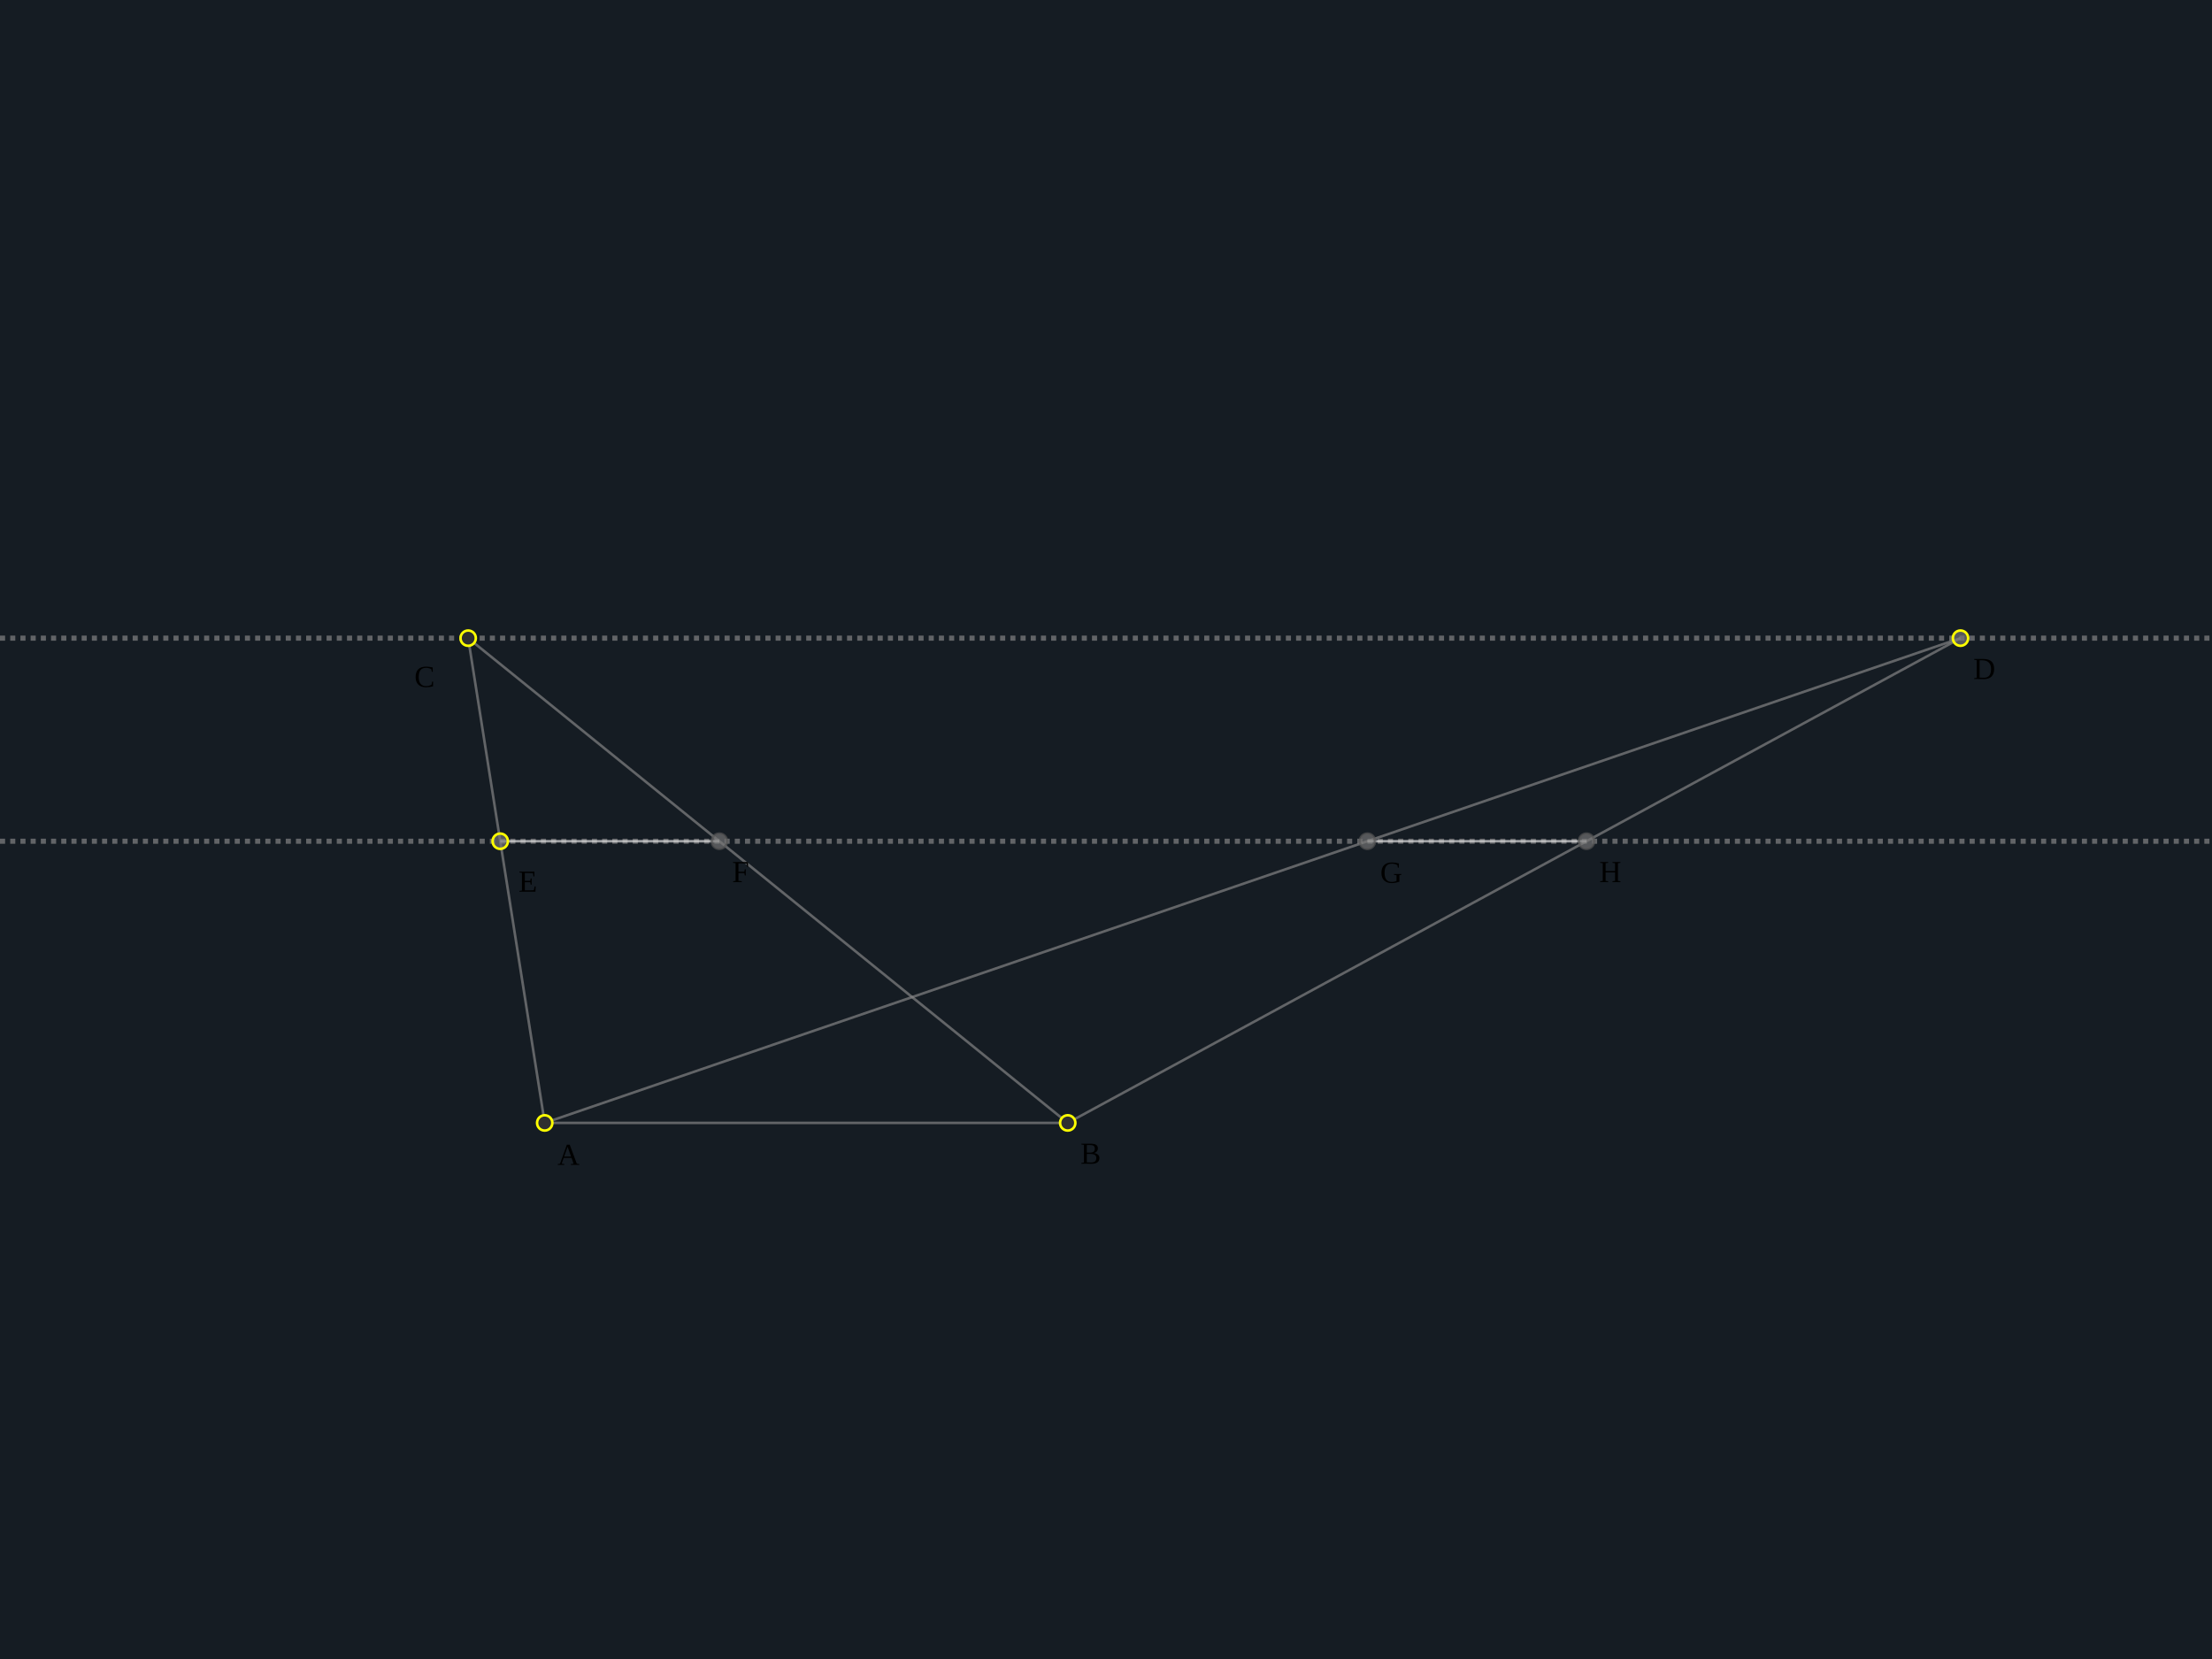
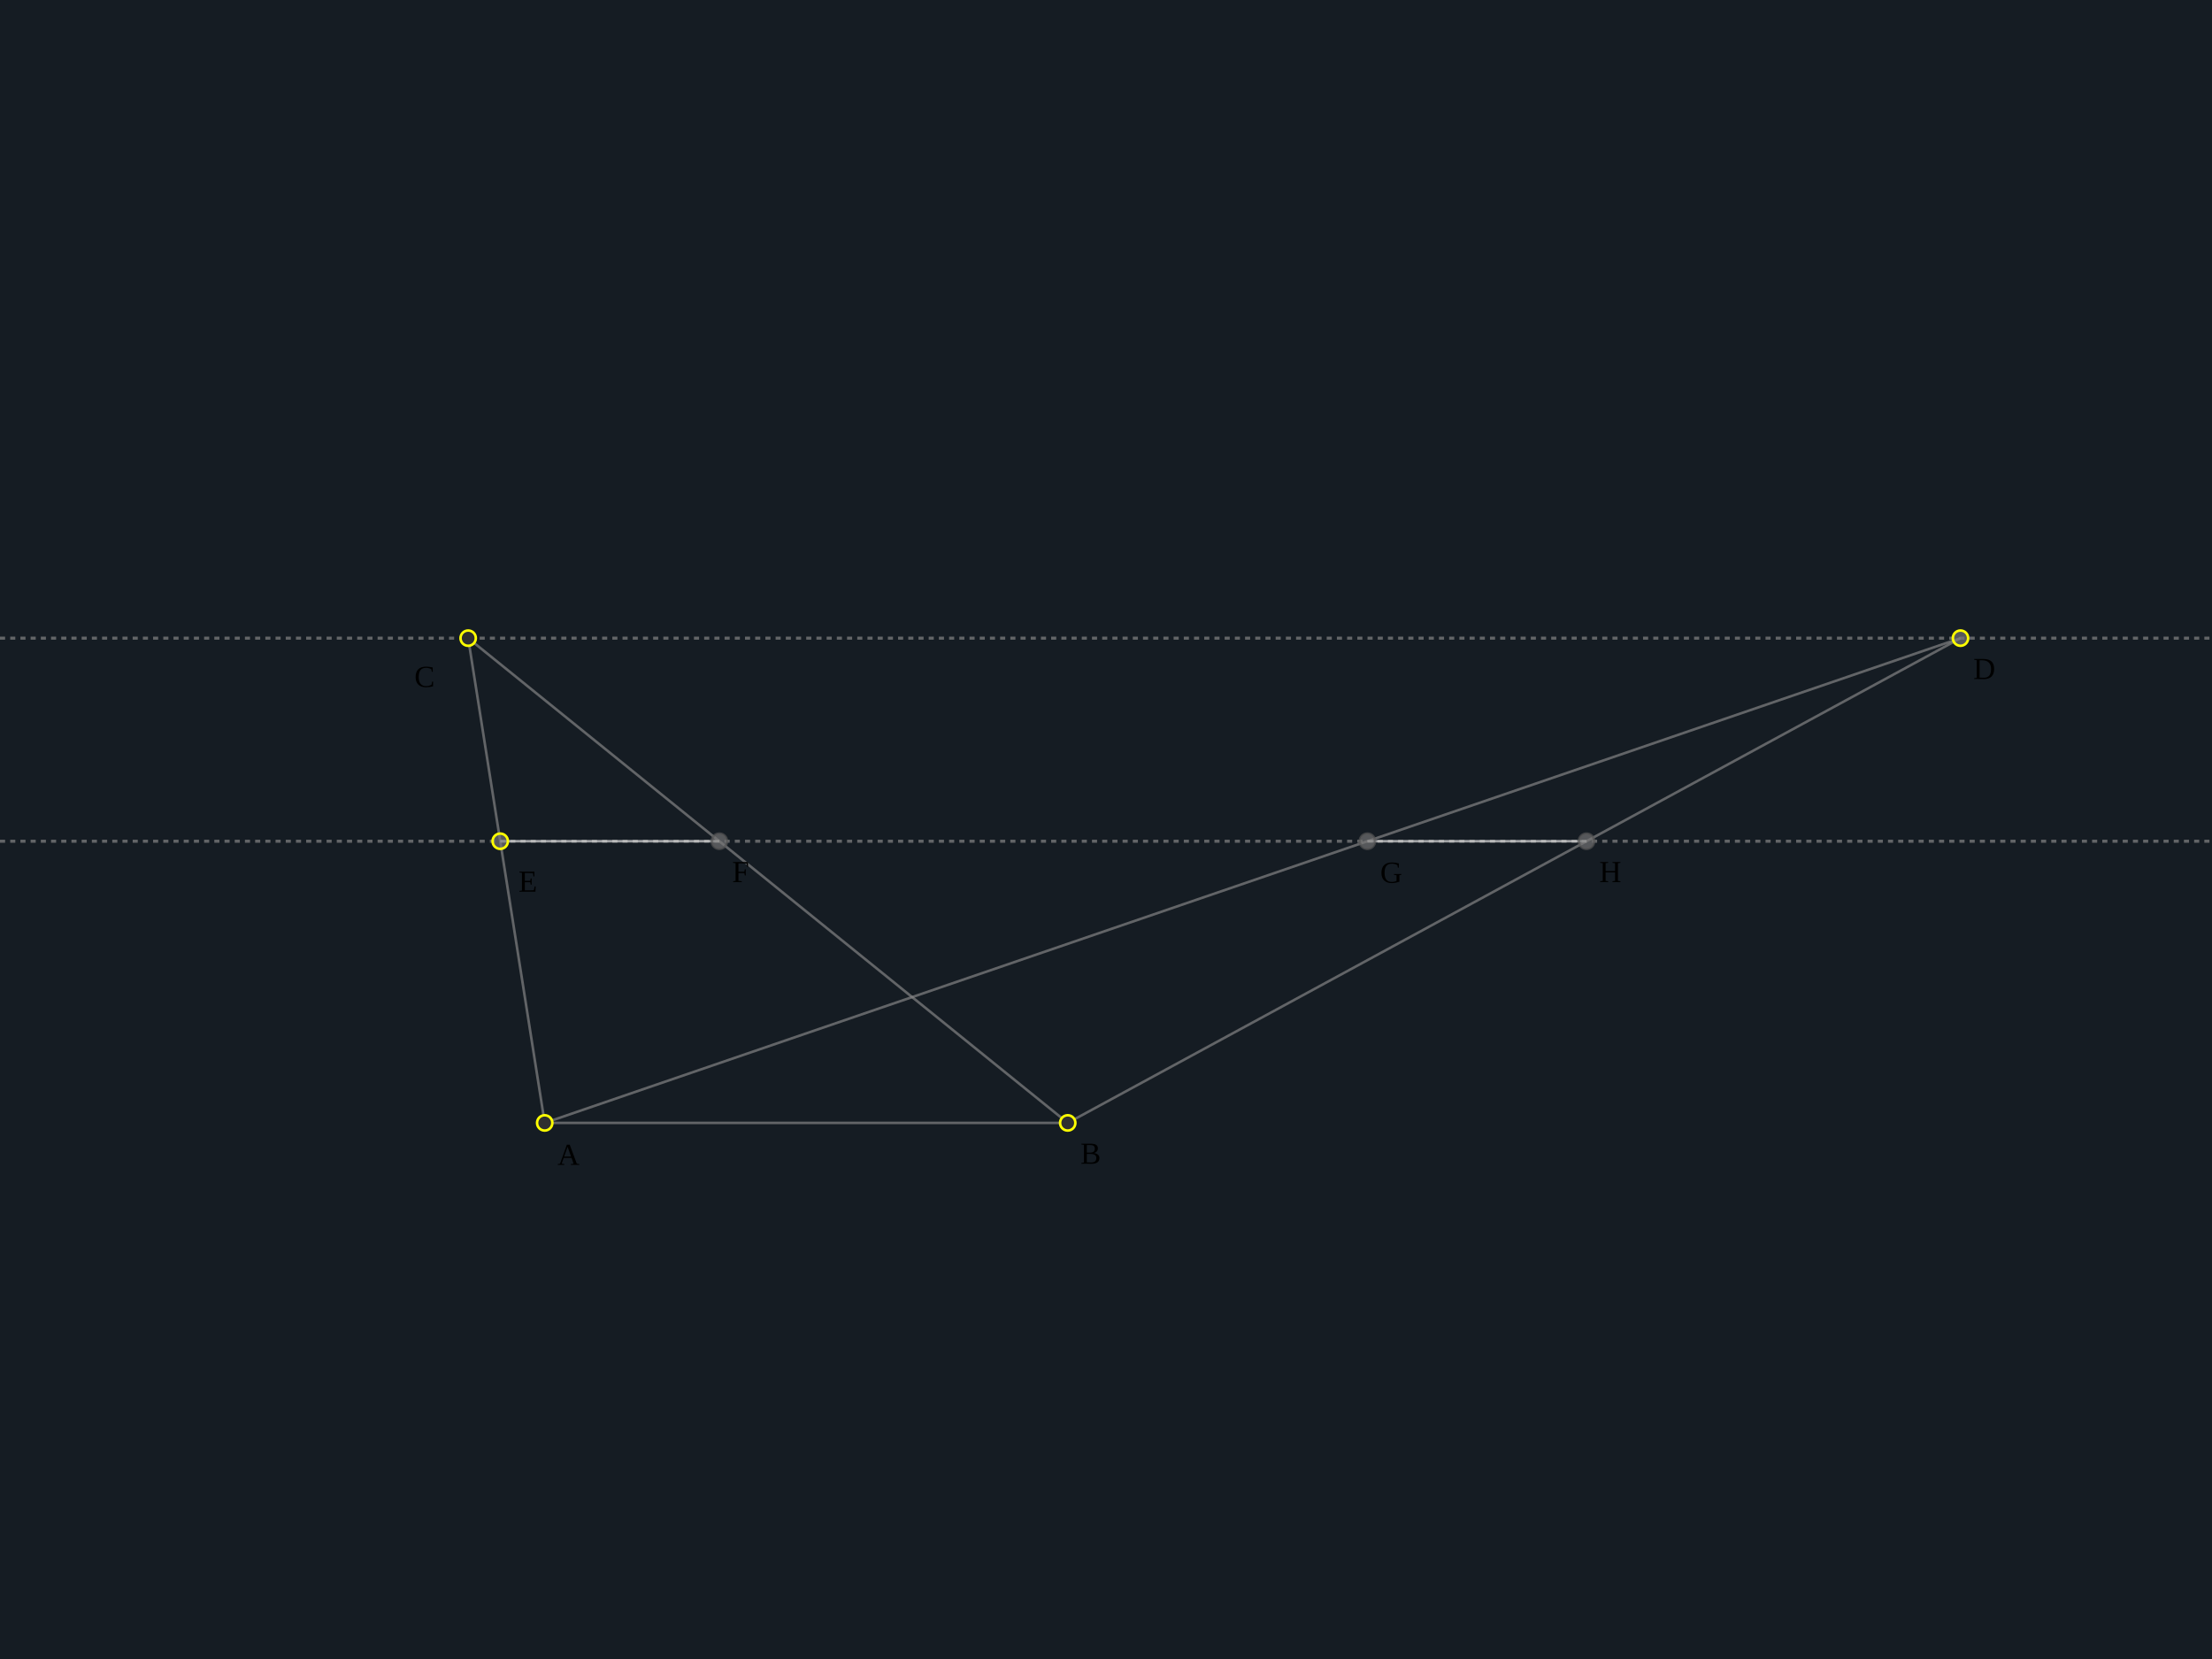
<svg xmlns="http://www.w3.org/2000/svg" xmlns:html="http://www.w3.org/1999/xhtml" xmlns:ns1="https://svgjs.com/svgjs" version="1.1" width="867" height="650.25" viewBox="0 0 867 650.25">
  <g transform="matrix(1,0,0,-1,433.5,325.125)">
    <rect width="867" height="650.25" class="fsg-board" fill="#ffffff00" x="-433.5" y="-325.125" />
    <rect width="0" height="0" class="fsg-ui-select-box" x="185" y="-24.875" />
    <line x1="-220" y1="-115" x2="-15" y2="-115" class="edge" stroke="#888888aa" component_no="8" component_refs="5,6" fsg_shape="true" />
    <line x1="-250" y1="75" x2="-220" y2="-115" class="edge" stroke="#888888aa" component_no="13" component_refs="9,5" fsg_shape="true" />
    <line x1="-220" y1="-115" x2="334.922" y2="75" class="edge" stroke="#888888aa" component_no="15" component_refs="5,12" fsg_shape="true" />
    <circle r="3" cx="-220" cy="-115" class="point" stroke="#888888aa" component_no="5" label="A" />
    <line x1="-250" y1="75" x2="-15" y2="-115" class="edge" stroke="#888888aa" component_no="14" component_refs="9,6" fsg_shape="true" />
    <line x1="334.922" y1="75" x2="-15" y2="-115" class="edge" stroke="#888888aa" component_no="16" component_refs="12,6" fsg_shape="true" />
    <circle r="3" cx="-15" cy="-115" class="point" stroke="#888888aa" component_no="6" label="B" />
    <text class="label" offset_x="5" offset_y="5" of="6" transform="matrix(1,0,0,-1,0,0)" x="-10" y="110.203" ns1:data="{&quot;leading&quot;:&quot;1.3&quot;}">
      <tspan dy="20.8" x="-10" ns1:data="{&quot;leading&quot;:&quot;1.3&quot;,&quot;newLined&quot;:true}">B</tspan>
    </text>
    <text class="label" offset_x="5" offset_y="5" of="5" transform="matrix(1,0,0,-1,0,0)" x="-215" y="110.656" ns1:data="{&quot;leading&quot;:&quot;1.3&quot;}">
      <tspan dy="20.8" x="-215" ns1:data="{&quot;leading&quot;:&quot;1.3&quot;,&quot;newLined&quot;:true}">A</tspan>
    </text>
    <line x1="-433.5" y1="75" x2="433.5" y2="75" class="parallel-line dashed" stroke="#888888aa" component_no="11" component_refs="8,9" fsg_shape="true" />
    <circle r="3" cx="-250" cy="75" class="point" stroke="#888888aa" component_no="9" />
    <circle r="3" cx="334.922" cy="75" class="pin-point" component_no="12" component_refs="11" label="D" />
    <text class="label" offset_x="5" offset_y="5" of="12" transform="matrix(1,0,0,-1,0,0)" x="339.927" y="-79.788" ns1:data="{&quot;leading&quot;:&quot;1.3&quot;}">
      <tspan dy="20.8" x="339.927" ns1:data="{&quot;leading&quot;:&quot;1.3&quot;,&quot;newLined&quot;:true}">D</tspan>
    </text>
    <text class="label" offset_x="-41.094" offset_y="7.844" of="10" transform="matrix(1,0,0,-1,0,0)" x="-271.093" y="-76.675" ns1:data="{&quot;leading&quot;:&quot;1.3&quot;}">
      <tspan dy="20.8" x="-271.093" ns1:data="{&quot;leading&quot;:&quot;1.3&quot;,&quot;newLined&quot;:true}">C</tspan>
    </text>
    <line x1="-433.5" y1="-4.595" x2="433.5" y2="-4.595" class="parallel-line dashed" stroke="#888888aa" component_no="19" component_refs="8,17" fsg_shape="true" />
    <line x1="-237.432" y1="-4.595" x2="-151.554" y2="-4.595" class="edge" stroke="#e6e6e6aa" component_no="24" component_refs="17,20" fsg_shape="true" />
    <circle r="3" cx="-237.432" cy="-4.595" class="pin-point" component_no="17" component_refs="13" />
    <circle r="3" cx="-151.554" cy="-4.595" class="intersect-point" index="0" component_no="20" component_refs="19,14" label="F" />
    <line x1="102.454" y1="-4.595" x2="188.333" y2="-4.595" class="edge" stroke="#e6e6e6aa" component_no="23" component_refs="21,22" fsg_shape="true" />
    <circle r="3" cx="102.454" cy="-4.595" class="intersect-point" index="0" component_no="21" component_refs="15,19" label="G" />
    <circle r="3" cx="188.333" cy="-4.595" class="intersect-point" index="0" component_no="22" component_refs="16,19" label="H" />
    <text class="label" offset_x="-12.841" offset_y="8.782" of="18" transform="matrix(1,0,0,-1,0,0)" x="-230.273" y="3.582" ns1:data="{&quot;leading&quot;:&quot;1.3&quot;}">
      <tspan dy="20.8" x="-230.273" ns1:data="{&quot;leading&quot;:&quot;1.3&quot;,&quot;newLined&quot;:true}">E</tspan>
    </text>
    <text class="label" offset_x="5" offset_y="5" of="20" transform="matrix(1,0,0,-1,0,0)" x="-146.547" y="-0.198" ns1:data="{&quot;leading&quot;:&quot;1.3&quot;}">
      <tspan dy="20.8" x="-146.547" ns1:data="{&quot;leading&quot;:&quot;1.3&quot;,&quot;newLined&quot;:true}">F</tspan>
    </text>
    <text class="label" offset_x="5" offset_y="5" of="21" transform="matrix(1,0,0,-1,0,0)" x="107.463" y="0.083" ns1:data="{&quot;leading&quot;:&quot;1.3&quot;}">
      <tspan dy="20.8" x="107.463" ns1:data="{&quot;leading&quot;:&quot;1.3&quot;,&quot;newLined&quot;:true}">G</tspan>
    </text>
    <text class="label" offset_x="5" offset_y="5" of="22" transform="matrix(1,0,0,-1,0,0)" x="193.341" y="-0.198" ns1:data="{&quot;leading&quot;:&quot;1.3&quot;}">
      <tspan dy="20.8" x="193.341" ns1:data="{&quot;leading&quot;:&quot;1.3&quot;,&quot;newLined&quot;:true}">H</tspan>
    </text>
  </g>
  <defs>
    <style>
svg {
  user-select: none;
  -webkit-user-select: none;
}

svg .fsg-board {
  fill: #151c23;
}

svg .fsg-ui-select-box {
  stroke-width: 0.5;
  fill: none;
}

svg .menu {
  font: 0.9em Roboto, Helvetica, Sans-Serif, Times, serif, monospace;
}

svg .menu_title {
  fill: #aaa;
  font-family: Georgia, 'Times New Roman', Times, serif;
}

svg .menu_item {
  font-weight: 300;
  fill: #888;
}

svg .menu_item:hover {
  fill: #fff;
  cursor: pointer;
}

svg *[fsg_hidden] {
  visibility: hidden;
}

svg *[fsg_fill_none]{
  fill: none;
}

svg *[fsg_shape]:hover {
  stroke: #fff;
}

svg .dashed {
  stroke-dasharray: 2;
-   stroke-width: 2;
+   stroke-width: 1.2;
}

svg .axis-x, svg .axis-y {
  stroke: #555; 
  stroke-width: 1.2;
}

svg .vector-marker-start, svg .vector-marker-end {
  fill: #999;
}

svg .point {
  fill: #2f2f2f;
  stroke: #ff0;
}

svg .pin-point {
  fill: #777777aa;
  stroke: #ff0;
}

svg .mid-point, svg .intersect-point {
  fill: #777777aa;
  stroke: #565656aa;
}

svg .point:hover, svg .pin-point:hover {
  cursor: grab;
}

svg .mid-point:hover, svg .intersect-point:hover {
  cursor: pointer;
}

svg g, svg div, svg foreignObject, svg span {
  position: relative;
}

svg span.base {
  position: relative !important;
}

svg .latex-container {
  width: max-content;
  height: max-content;
  position: fixed; /* important for Safari */
}
</style>
    <html:link rel="stylesheet" href="https://rintaroutw.github.io/fsg/style/runtime.css" />
    <html:link rel="stylesheet" href="https://cdn.jsdelivr.net/npm/katex@0.12.0/dist/katex.min.css" />
    <marker markerWidth="6" markerHeight="6" refX="3" refY="3" viewBox="0 0 6 6" orient="auto" class="vector-start-marker">
      <circle r="3" cx="3" cy="3" class="vector-marker-start" />
    </marker>
    <marker markerWidth="10" markerHeight="6" refX="10" refY="3" viewBox="0 0 10 6" orient="auto" class="vector-end-marker" id="SvgjsMarker1000">
      <polygon points="0 0, 10 3, 0 6" stroke-width="1" class="vector-marker-end" />
    </marker>
  </defs>
</svg>
